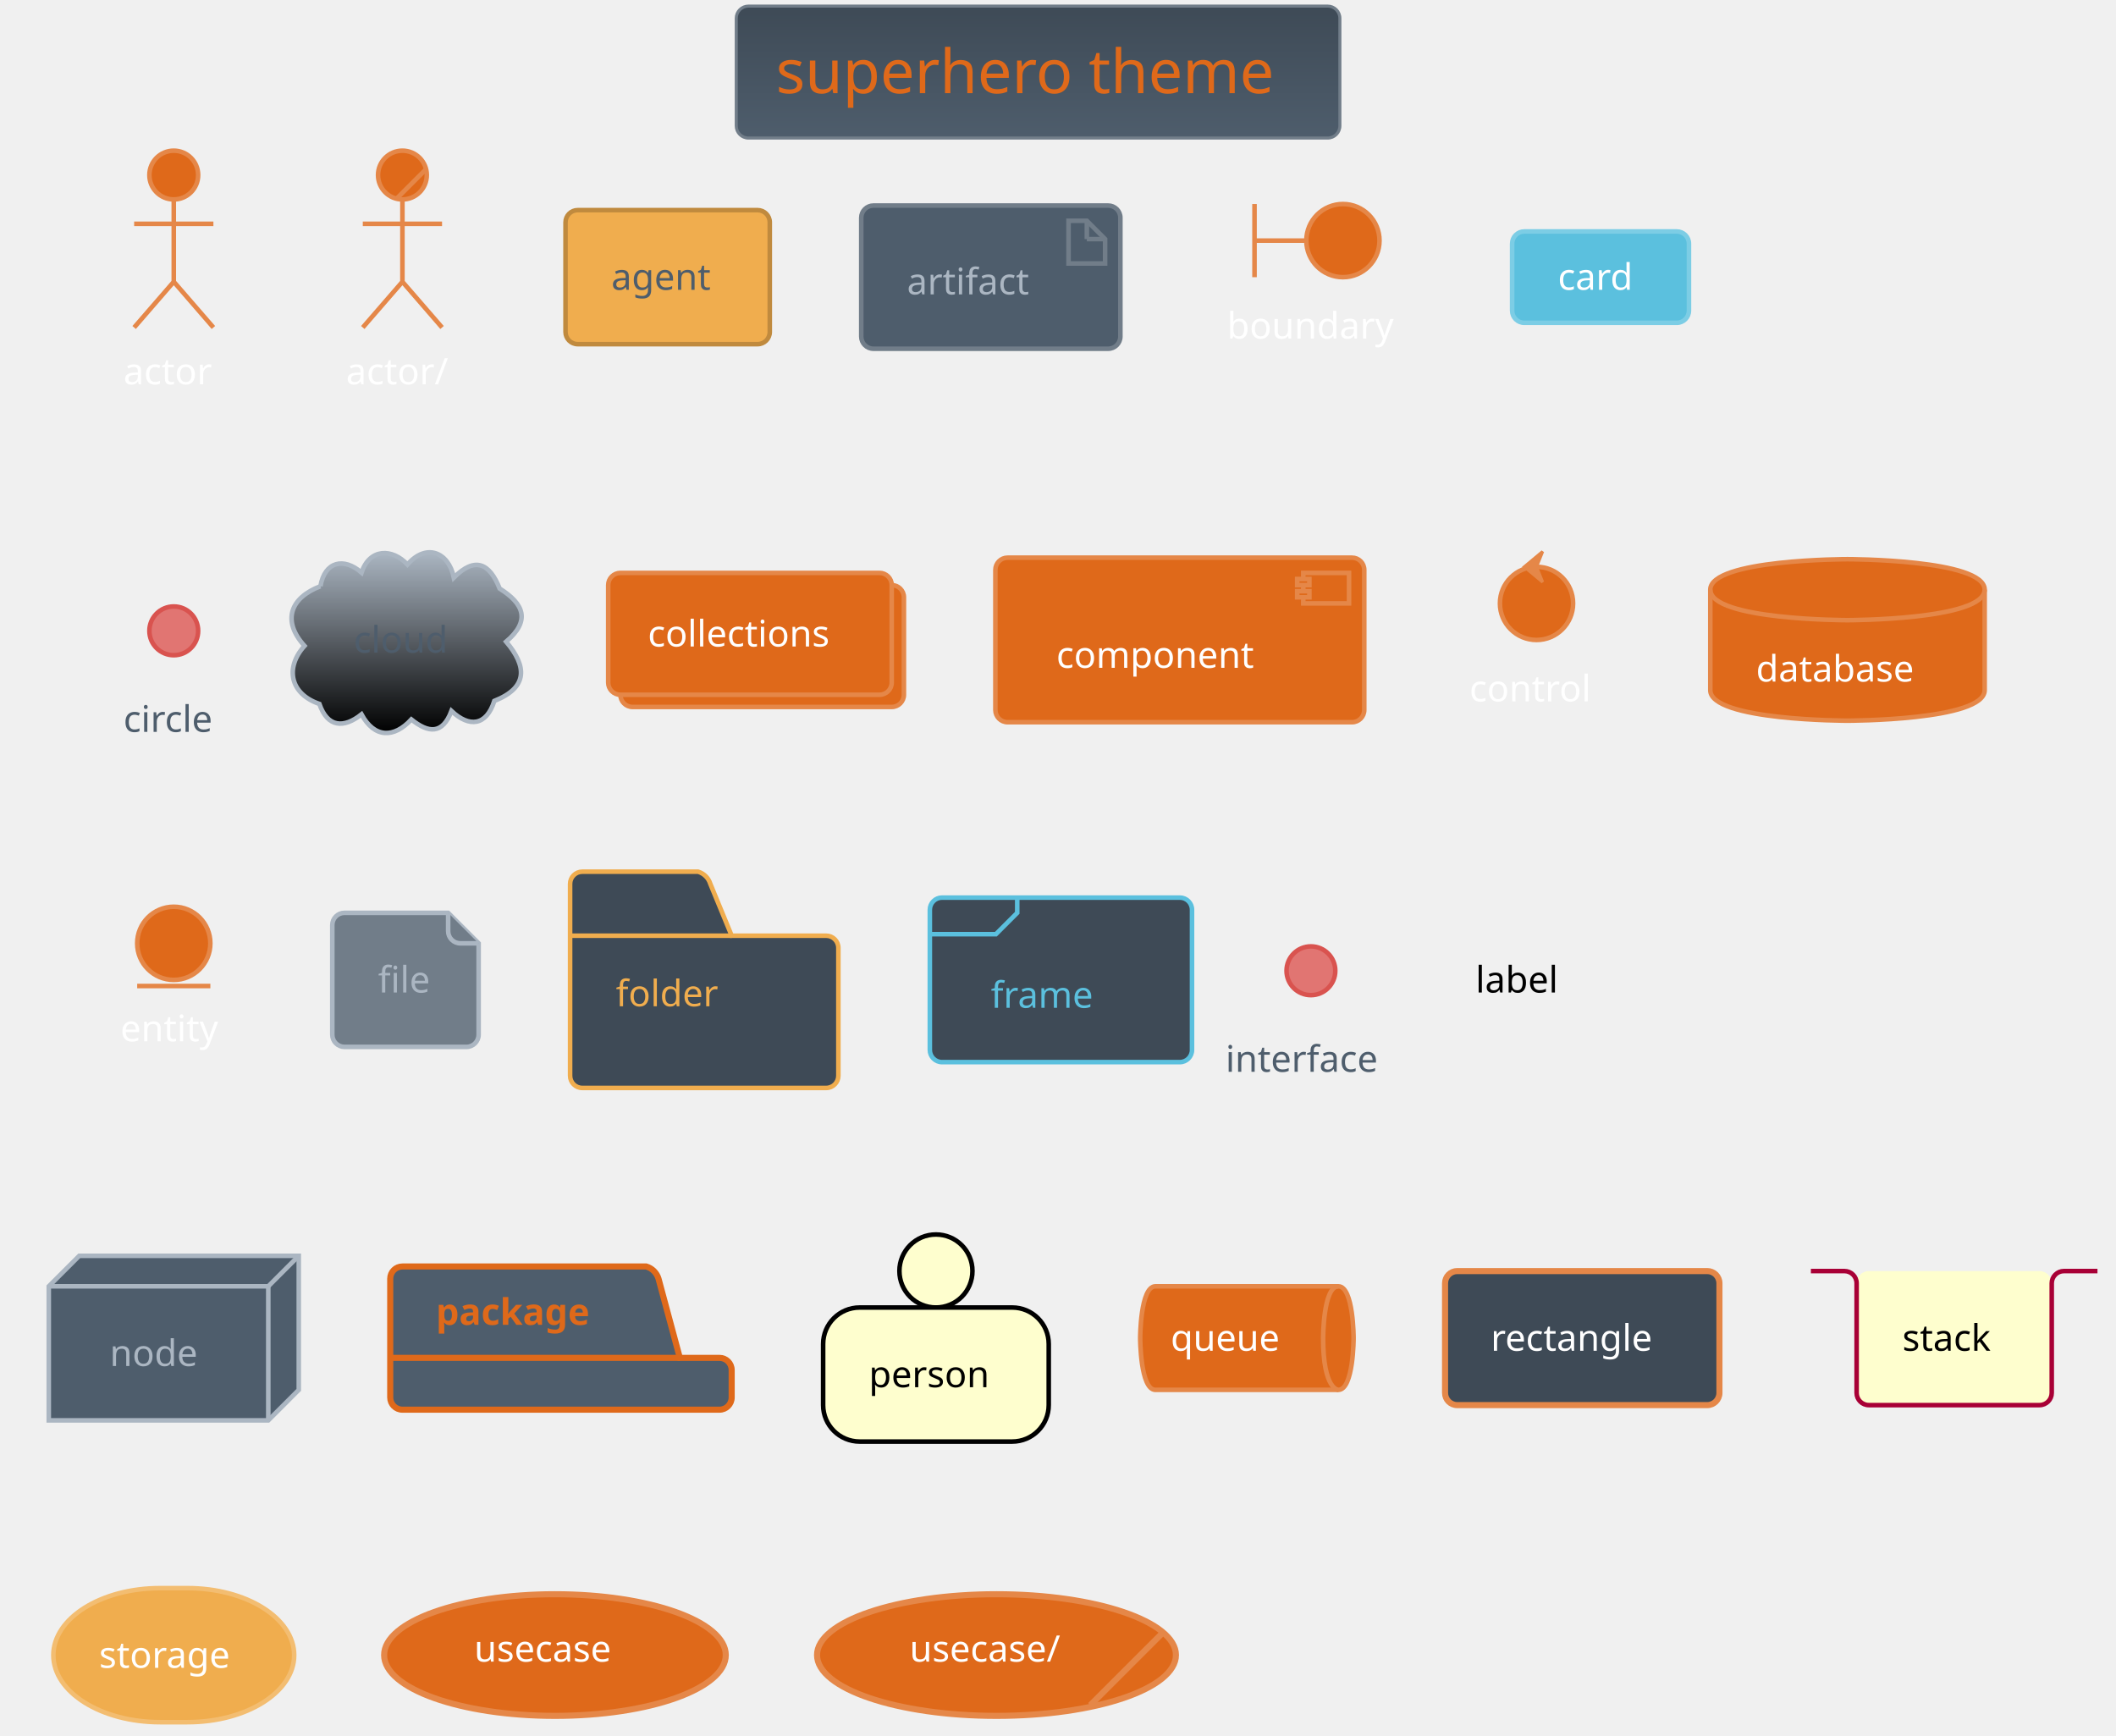
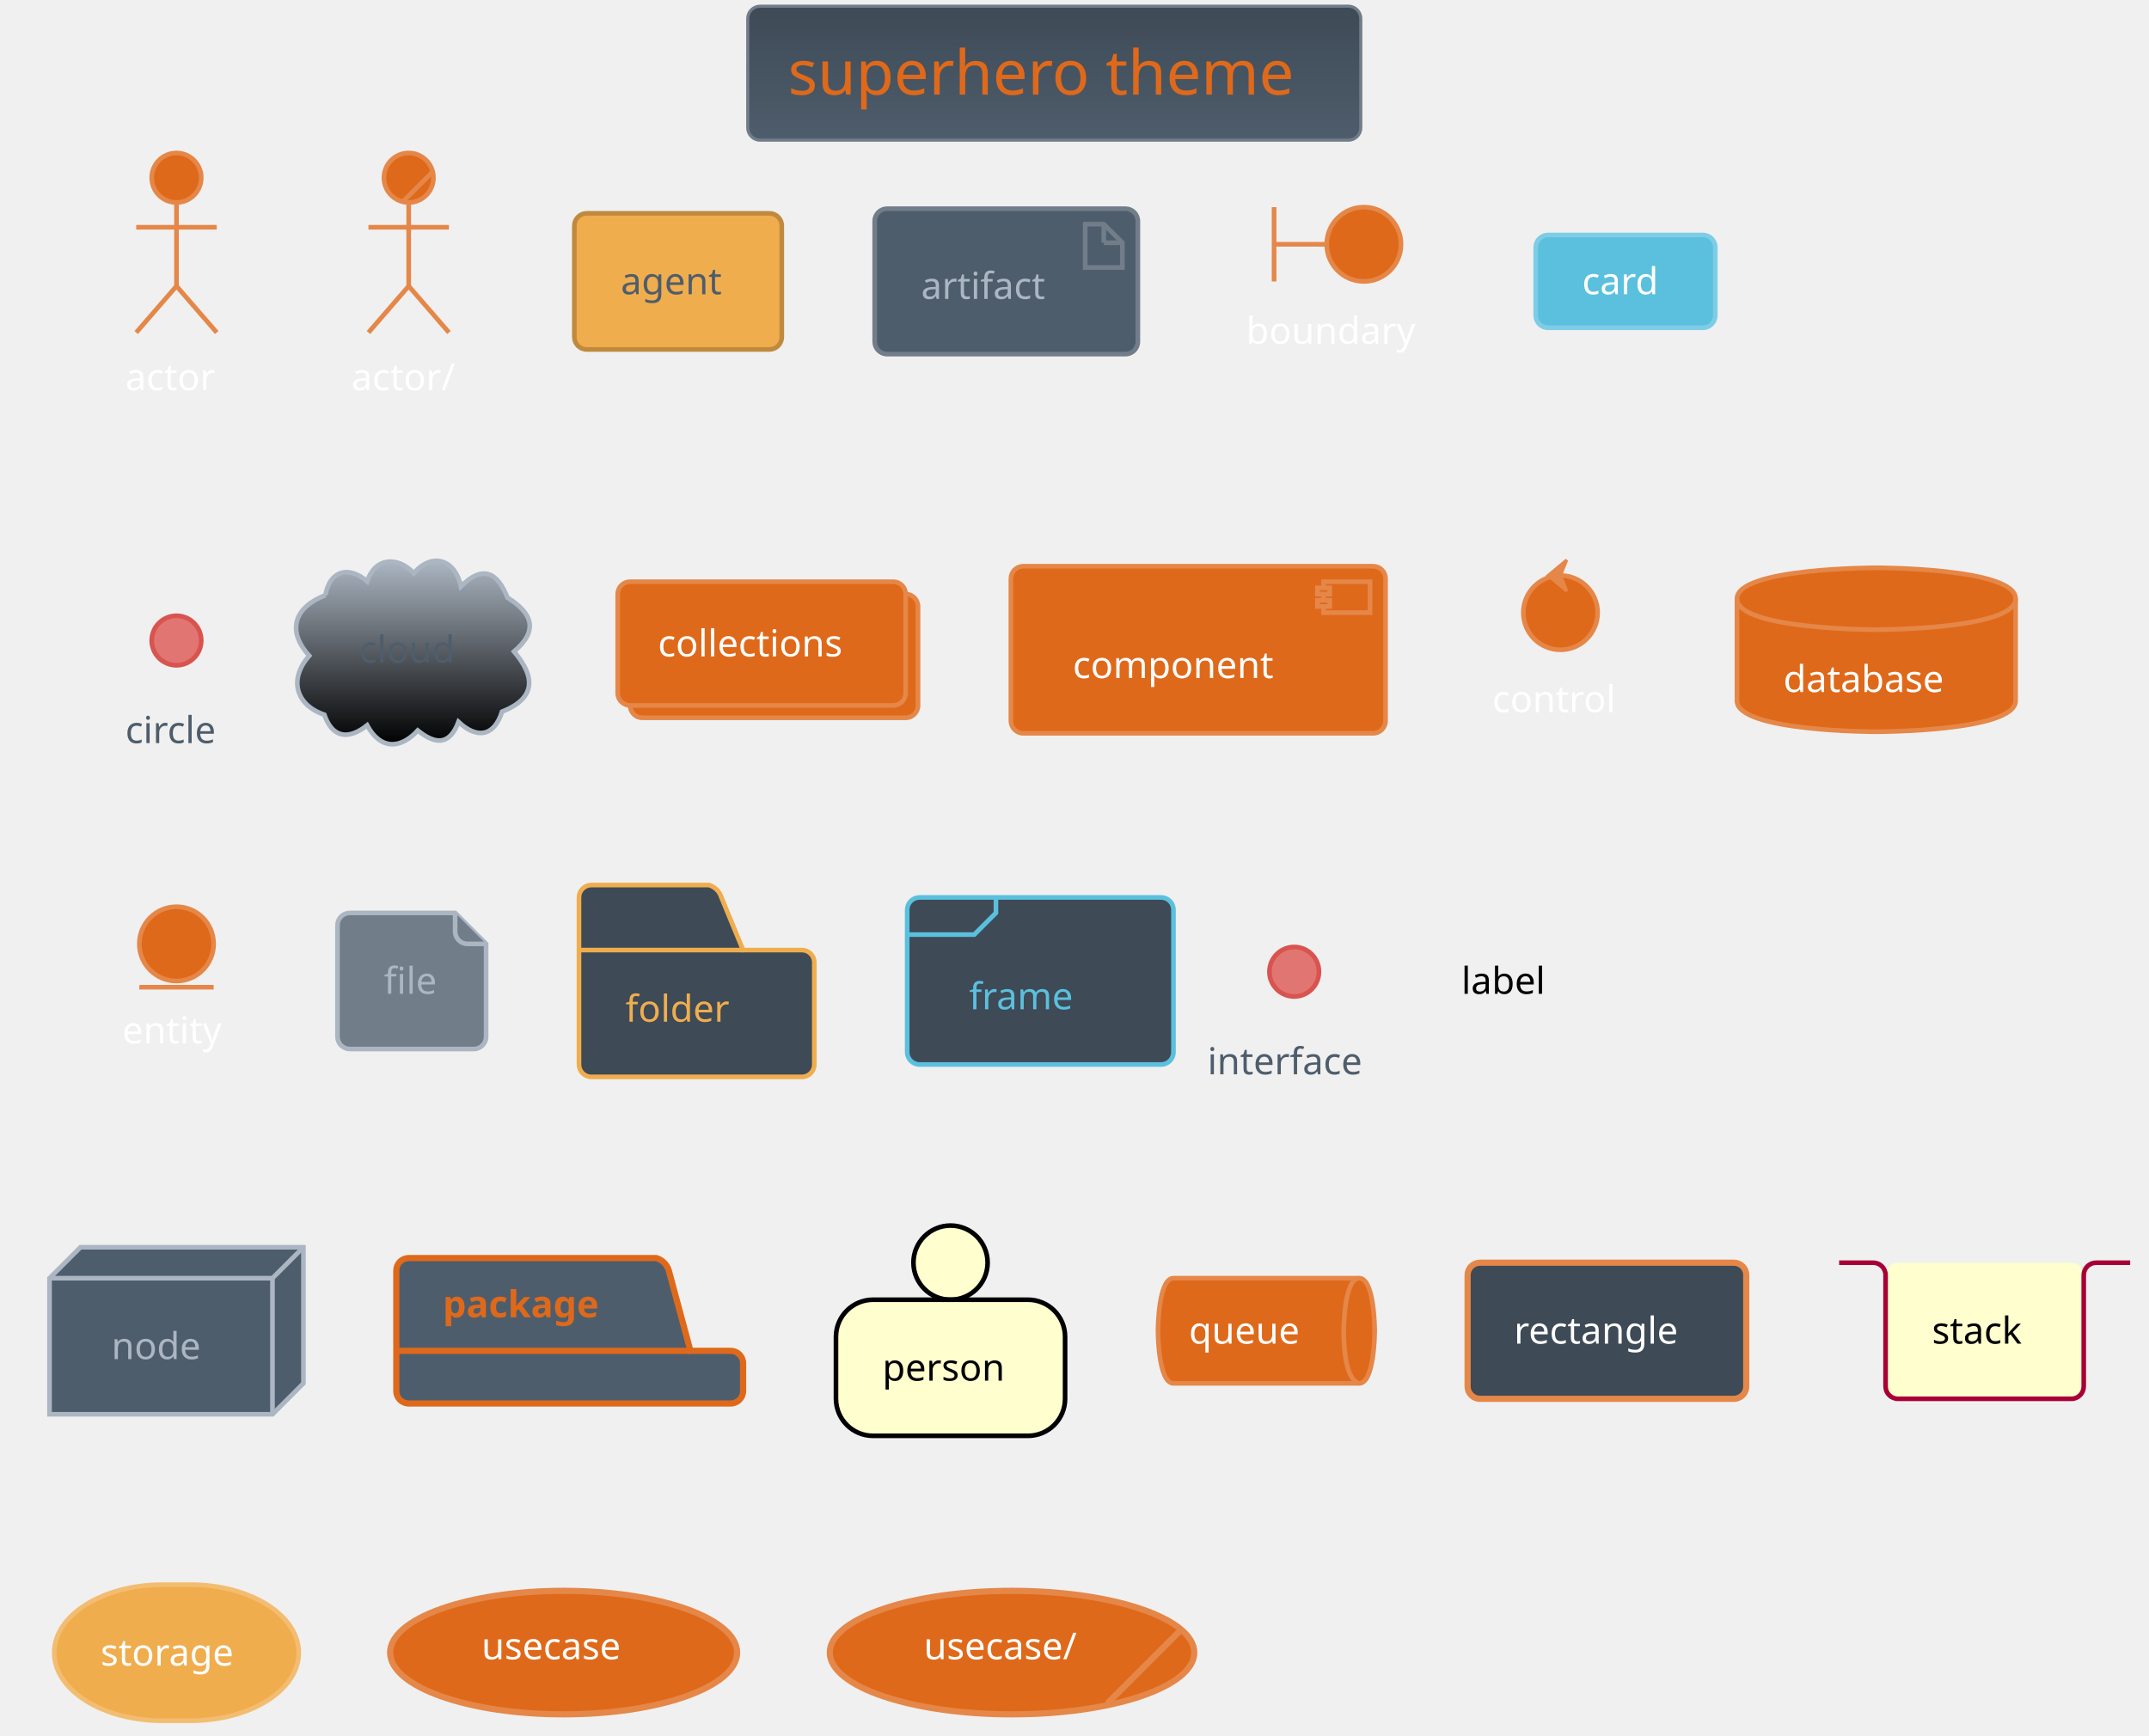
- <svg xmlns="http://www.w3.org/2000/svg" contentScriptType="application/ecmascript" contentStyleType="text/css" height="593.75px" preserveAspectRatio="none" style="width:723px;height:593px;background:#00000000;" version="1.1" viewBox="0 0 723 593" width="723.958px" zoomAndPan="magnify">
+ <svg xmlns="http://www.w3.org/2000/svg" contentScriptType="application/ecmascript" contentStyleType="text/css" height="584.375px" preserveAspectRatio="none" style="width:723px;height:584px;background:#00000000;" version="1.1" viewBox="0 0 723 584" width="723.958px" zoomAndPan="magnify">
  <defs>
    <linearGradient id="ggcdsv38g38s70" x1="50%" x2="50%" y1="0%" y2="100%">
      <stop offset="0%" stop-color="#3E4A56" />
      <stop offset="100%" stop-color="#4E5D6C" />
    </linearGradient>
    <linearGradient id="ggcdsv38g38s71" x1="50%" x2="50%" y1="0%" y2="100%">
      <stop offset="0%" stop-color="#ABB6C2" />
      <stop offset="100%" stop-color="#000000" />
    </linearGradient>
  </defs>
  <g>
    <rect fill="url(#ggcdsv38g38s70)" height="45.085" rx="4.167" ry="4.167" style="stroke:#717D89;stroke-width:1.042;" width="206.25" x="251.562" y="2.083" />
    <text fill="#DF691A" font-family="Verdana" font-size="20.833" lengthAdjust="spacing" textLength="179.167" x="265.104" y="31.838">superhero theme</text>
    <ellipse cx="59.375" cy="59.812" fill="#DF691A" rx="8.333" ry="8.333" style="stroke:#E58748;stroke-width:1.562;" />
    <path d="M59.375,68.146 L59.375,96.271 M45.833,76.479 L72.917,76.479 M59.375,96.271 L45.833,111.896 M59.375,96.271 L72.917,111.896 " fill="none" style="stroke:#E58748;stroke-width:1.562;" />
    <text fill="#FFFFFF" font-family="Verdana" font-size="12.5" lengthAdjust="spacing" textLength="34.375" x="42.188" y="131.311">actor</text>
    <ellipse cx="137.5" cy="59.812" fill="#DF691A" rx="8.333" ry="8.333" style="stroke:#E58748;stroke-width:1.562;" />
    <line style="stroke:#E58748;stroke-width:1.562;" x1="135.475" x2="145.584" y1="67.896" y2="57.788" />
    <path d="M137.5,68.146 L137.5,96.271 M123.958,76.479 L151.042,76.479 M137.5,96.271 L123.958,111.896 M137.5,96.271 L151.042,111.896 " fill="none" style="stroke:#E58748;stroke-width:1.562;" />
    <text fill="#FFFFFF" font-family="Verdana" font-size="12.5" lengthAdjust="spacing" textLength="38.542" x="118.229" y="131.311">actor/</text>
    <rect fill="#F0AD4E" height="45.801" rx="4.167" ry="4.167" style="stroke:#C08A3E;stroke-width:1.562;" width="69.792" x="193.229" y="71.792" />
    <text fill="#4E5D6C" font-family="Verdana" font-size="12.5" lengthAdjust="spacing" textLength="38.542" x="208.854" y="99.019">agent</text>
    <rect fill="#4E5D6C" height="48.926" rx="4.167" ry="4.167" style="stroke:#717D89;stroke-width:1.562;" width="88.542" x="294.271" y="70.229" />
    <polygon fill="#4E5D6C" points="365.104,75.437,365.104,90.021,377.604,90.021,377.604,81.687,371.354,75.437,365.104,75.437" style="stroke:#717D89;stroke-width:1.562;" />
    <line style="stroke:#717D89;stroke-width:1.562;" x1="371.354" x2="371.354" y1="75.437" y2="81.687" />
    <line style="stroke:#717D89;stroke-width:1.562;" x1="377.604" x2="371.354" y1="81.687" y2="81.687" />
    <text fill="#ABB6C2" font-family="Verdana" font-size="12.5" lengthAdjust="spacing" textLength="46.875" x="309.896" y="100.582">artifact</text>
    <path d="M428.646,69.708 L428.646,94.708 M428.646,82.208 L446.354,82.208 " fill="none" style="stroke:#E58748;stroke-width:1.562;" />
    <ellipse cx="458.854" cy="82.208" fill="#DF691A" rx="12.5" ry="12.5" style="stroke:#E58748;stroke-width:1.562;" />
    <text fill="#FFFFFF" font-family="Verdana" font-size="12.5" lengthAdjust="spacing" textLength="61.458" x="419.271" y="115.686">boundary</text>
    <rect fill="#5BC0DE" height="31.217" rx="4.167" ry="4.167" style="stroke:#7CCDE5;stroke-width:1.562;" width="60.417" x="516.667" y="79.083" />
    <text fill="#FFFFFF" font-family="Verdana" font-size="12.5" lengthAdjust="spacing" textLength="29.167" x="532.292" y="99.019">card</text>
    <ellipse cx="59.375" cy="215.542" fill="#E17572" rx="8.333" ry="8.333" style="stroke:#D9534F;stroke-width:1.562;" />
    <text fill="#4E5D6C" font-family="Verdana" font-size="12.5" lengthAdjust="spacing" textLength="34.375" x="42.188" y="250.061">circle</text>
    <path d="M109.48,200.304 C110.967,191.81 117.448,190.337 123.524,195.629 C126.273,187.302 134.028,187.3 139.213,192.881 C145.593,185.517 153.246,188.52 155.072,197.343 C162.346,190.03 167.276,192.446 170.724,201.096 C178.975,206.265 181.425,212.035 172.94,219.247 C180.023,227.63 180.577,234.841 168.909,239.49 C166.172,248.05 160.338,248.637 154.256,242.924 C151.171,251.063 146.336,250.464 140.551,245.819 C134.61,252.27 127.96,252.241 123.517,244.074 C117.486,248.865 111.947,248.648 109.119,240.508 C99.276,237.151 97.172,228.312 104.044,220.678 C96.144,211.991 99.333,204.175 109.48,200.304 " fill="url(#ggcdsv38g38s71)" style="stroke:#ABB6C2;stroke-width:1.562;" />
    <text fill="#4E5D6C" font-family="Verdana" font-size="12.5" lengthAdjust="spacing" textLength="35.417" x="120.833" y="222.978">cloud</text>
    <rect fill="#DF691A" height="41.634" rx="4.167" ry="4.167" style="stroke:#E58748;stroke-width:1.562;" width="96.875" x="211.979" y="199.917" />
    <rect fill="#DF691A" height="41.634" rx="4.167" ry="4.167" style="stroke:#E58748;stroke-width:1.562;" width="96.875" x="207.812" y="195.75" />
    <text fill="#FFFFFF" font-family="Verdana" font-size="12.5" lengthAdjust="spacing" textLength="69.792" x="221.354" y="220.894">collections</text>
    <rect fill="#DF691A" height="56.217" rx="4.167" ry="4.167" style="stroke:#E58748;stroke-width:1.562;" width="126.042" x="340.104" y="190.542" />
    <rect fill="#DF691A" height="10.417" style="stroke:#E58748;stroke-width:1.562;" width="15.625" x="445.312" y="195.75" />
    <rect fill="#DF691A" height="2.083" style="stroke:#E58748;stroke-width:1.562;" width="4.167" x="443.229" y="197.833" />
    <rect fill="#DF691A" height="2.083" style="stroke:#E58748;stroke-width:1.562;" width="4.167" x="443.229" y="202" />
    <text fill="#FFFFFF" font-family="Verdana" font-size="12.5" lengthAdjust="spacing" textLength="73.958" x="360.938" y="228.186">component</text>
    <ellipse cx="525" cy="206.167" fill="#DF691A" rx="12.5" ry="12.5" style="stroke:#E58748;stroke-width:1.562;" />
    <polygon fill="#E58748" points="520.833,193.667,527.083,188.458,525,193.667,527.083,198.875,520.833,193.667" style="stroke:#E58748;stroke-width:1.042;" />
    <text fill="#FFFFFF" font-family="Verdana" font-size="12.5" lengthAdjust="spacing" textLength="45.833" x="502.083" y="239.644">control</text>
    <path d="M584.375,201.479 C584.375,191.062 631.25,191.062 631.25,191.062 C631.25,191.062 678.125,191.062 678.125,201.479 L678.125,235.821 C678.125,246.238 631.25,246.238 631.25,246.238 C631.25,246.238 584.375,246.238 584.375,235.821 L584.375,201.479 " fill="#DF691A" style="stroke:#E58748;stroke-width:1.562;" />
    <path d="M584.375,201.479 C584.375,211.896 631.25,211.896 631.25,211.896 C631.25,211.896 678.125,211.896 678.125,201.479 " fill="none" style="stroke:#E58748;stroke-width:1.562;" />
    <text fill="#FFFFFF" font-family="Verdana" font-size="12.5" lengthAdjust="spacing" textLength="62.5" x="600" y="232.874">database</text>
-     <ellipse cx="59.375" cy="322.312" fill="#DF691A" rx="12.5" ry="12.5" style="stroke:#E58748;stroke-width:1.562;" />
-     <line style="stroke:#E58748;stroke-width:1.562;" x1="46.875" x2="71.875" y1="336.896" y2="336.896" />
-     <text fill="#FFFFFF" font-family="Verdana" font-size="12.5" lengthAdjust="spacing" textLength="36.458" x="41.146" y="355.79">entity</text>
-     <path d="M113.542,316.062 L113.542,353.53 A4.167,4.167 0 0 0 117.708,357.697 L159.375,357.697 A4.167,4.167 0 0 0 163.542,353.53 L163.542,322.312 L153.125,311.896 L117.708,311.896 A4.167,4.167 0 0 0 113.542,316.062 " fill="#717D89" style="stroke:#ABB6C2;stroke-width:1.562;" />
-     <path d="M153.125,311.896 L153.125,318.146 A4.167,4.167 0 0 0 157.292,322.312 L163.542,322.312 " fill="#717D89" style="stroke:#ABB6C2;stroke-width:1.562;" />
-     <text fill="#ABB6C2" font-family="Verdana" font-size="12.5" lengthAdjust="spacing" textLength="18.75" x="129.167" y="339.123">file</text>
-     <path d="M198.958,297.833 L238.542,297.833 A6.25,6.25 0 0 1 242.708,302 L250,319.708 L282.292,319.708 A4.167,4.167 0 0 1 286.458,323.875 L286.458,367.56 A4.167,4.167 0 0 1 282.292,371.726 L198.958,371.726 A4.167,4.167 0 0 1 194.792,367.56 L194.792,302 A4.167,4.167 0 0 1 198.958,297.833 " fill="#3E4A56" style="stroke:#F0AD4E;stroke-width:1.562;" />
+     <ellipse cx="59.375" cy="317.625" fill="#DF691A" rx="12.5" ry="12.5" style="stroke:#E58748;stroke-width:1.562;" />
+     <line style="stroke:#E58748;stroke-width:1.562;" x1="46.875" x2="71.875" y1="332.208" y2="332.208" />
+     <text fill="#FFFFFF" font-family="Verdana" font-size="12.5" lengthAdjust="spacing" textLength="36.458" x="41.146" y="351.103">entity</text>
+     <path d="M113.542,311.375 L113.542,348.842 A4.167,4.167 0 0 0 117.708,353.009 L159.375,353.009 A4.167,4.167 0 0 0 163.542,348.842 L163.542,317.625 L153.125,307.208 L117.708,307.208 A4.167,4.167 0 0 0 113.542,311.375 " fill="#717D89" style="stroke:#ABB6C2;stroke-width:1.562;" />
+     <path d="M153.125,307.208 L153.125,313.458 A4.167,4.167 0 0 0 157.292,317.625 L163.542,317.625 " fill="#717D89" style="stroke:#ABB6C2;stroke-width:1.562;" />
+     <text fill="#ABB6C2" font-family="Verdana" font-size="12.5" lengthAdjust="spacing" textLength="18.75" x="129.167" y="334.436">file</text>
+     <path d="M198.958,297.833 L238.542,297.833 A6.25,6.25 0 0 1 242.708,302 L250,319.708 L269.792,319.708 A4.167,4.167 0 0 1 273.958,323.875 L273.958,358.217 A4.167,4.167 0 0 1 269.792,362.384 L198.958,362.384 A4.167,4.167 0 0 1 194.792,358.217 L194.792,302 A4.167,4.167 0 0 1 198.958,297.833 " fill="#3E4A56" style="stroke:#F0AD4E;stroke-width:1.562;" />
    <line style="stroke:#F0AD4E;stroke-width:1.562;" x1="194.792" x2="250" y1="319.708" y2="319.708" />
    <text fill="#F0AD4E" font-family="Verdana" font-size="12.5" lengthAdjust="spacing" textLength="37.5" x="210.417" y="343.811">folder</text>
-     <rect fill="#3E4A56" height="56.217" rx="4.167" ry="4.167" style="stroke:#5BC0DE;stroke-width:1.562;" width="89.583" x="317.708" y="306.687" />
-     <path d="M347.569,306.687 L347.569,311.896 L340.278,319.187 L317.708,319.187 " fill="none" style="stroke:#5BC0DE;stroke-width:1.562;" />
-     <text fill="#5BC0DE" font-family="Verdana" font-size="12.5" lengthAdjust="spacing" textLength="37.5" x="338.542" y="344.332">frame</text>
-     <ellipse cx="447.917" cy="331.687" fill="#E17572" rx="8.333" ry="8.333" style="stroke:#D9534F;stroke-width:1.562;" />
-     <text fill="#4E5D6C" font-family="Verdana" font-size="12.5" lengthAdjust="spacing" textLength="58.333" x="418.75" y="366.207">interface</text>
-     <text fill="#000000" font-family="Verdana" font-size="12.5" lengthAdjust="spacing" textLength="31.25" x="504.167" y="339.123">label</text>
-     <polygon fill="#4E5D6C" points="16.667,439.5,27.083,429.083,102.083,429.083,102.083,474.884,91.667,485.301,16.667,485.301,16.667,439.5" style="stroke:#ABB6C2;stroke-width:1.562;" />
-     <line style="stroke:#ABB6C2;stroke-width:1.562;" x1="91.667" x2="102.083" y1="439.5" y2="429.083" />
-     <line style="stroke:#ABB6C2;stroke-width:1.562;" x1="16.667" x2="91.667" y1="439.5" y2="439.5" />
-     <line style="stroke:#ABB6C2;stroke-width:1.562;" x1="91.667" x2="91.667" y1="439.5" y2="485.301" />
-     <text fill="#ABB6C2" font-family="Verdana" font-size="12.5" lengthAdjust="spacing" textLength="33.333" x="37.5" y="466.728">node</text>
-     <path d="M137.5,432.729 L220.833,432.729 A6.25,6.25 0 0 1 225,436.896 L232.292,463.947 L245.833,463.947 A4.167,4.167 0 0 1 250,468.113 L250,477.488 A4.167,4.167 0 0 1 245.833,481.655 L137.5,481.655 A4.167,4.167 0 0 1 133.333,477.488 L133.333,436.896 A4.167,4.167 0 0 1 137.5,432.729 " fill="#4E5D6C" style="stroke:#DF691A;stroke-width:2.083;" />
-     <line style="stroke:#DF691A;stroke-width:2.083;" x1="133.333" x2="232.292" y1="463.947" y2="463.947" />
-     <text fill="#DF691A" font-family="Verdana" font-size="12.5" font-weight="bold" lengthAdjust="spacing" textLength="62.5" x="148.958" y="452.665">package</text>
-     <ellipse cx="319.792" cy="434.269" fill="#FEFECE" rx="12.478" ry="12.478" style="stroke:#000000;stroke-width:1.562;" />
-     <rect fill="#FEFECE" height="45.801" rx="12.478" ry="12.478" style="stroke:#000000;stroke-width:1.562;" width="77.083" x="281.25" y="446.747" />
-     <text fill="#000000" font-family="Verdana" font-size="12.5" lengthAdjust="spacing" textLength="45.833" x="296.875" y="473.975">person</text>
-     <path d="M394.792,439.5 L457.292,439.5 C462.5,439.5 462.5,457.192 462.5,457.192 C462.5,457.192 462.5,474.884 457.292,474.884 L394.792,474.884 C389.583,474.884 389.583,457.192 389.583,457.192 C389.583,457.192 389.583,439.5 394.792,439.5 " fill="#DF691A" style="stroke:#E58748;stroke-width:1.562;" />
-     <path d="M457.292,439.5 C452.083,439.5 452.083,457.192 452.083,457.192 C452.083,474.884 457.292,474.884 457.292,474.884 " fill="none" style="stroke:#E58748;stroke-width:1.562;" />
-     <text fill="#FFFFFF" font-family="Verdana" font-size="12.5" lengthAdjust="spacing" textLength="41.667" x="400" y="461.519">queue</text>
-     <rect fill="#3E4A56" height="45.801" rx="4.167" ry="4.167" style="stroke:#E58748;stroke-width:2.083;" width="93.75" x="493.75" y="434.292" />
-     <text fill="#FFFFFF" font-family="Verdana" font-size="12.5" lengthAdjust="spacing" textLength="62.5" x="509.375" y="461.519">rectangle</text>
-     <rect fill="#FEFECE" height="45.801" rx="4.167" ry="4.167" style="stroke:none;stroke-width:1.562;" width="66.667" x="634.375" y="434.292" />
-     <path d="M618.75,434.292 L630.208,434.292 A4.167,4.167 0 0 1 634.375,438.458 L634.375,475.926 A4.167,4.167 0 0 0 638.542,480.092 L696.875,480.092 A4.167,4.167 0 0 0 701.042,475.926 L701.042,438.458 A4.167,4.167 0 0 1 705.208,434.292 L716.667,434.292 " fill="none" style="stroke:#A80036;stroke-width:1.562;" />
-     <text fill="#000000" font-family="Verdana" font-size="12.5" lengthAdjust="spacing" textLength="35.417" x="650" y="461.519">stack</text>
-     <rect fill="#F0AD4E" height="45.801" rx="36.458" ry="36.458" style="stroke:#F3BD71;stroke-width:1.562;" width="82.292" x="18.229" y="542.625" />
-     <text fill="#FFFFFF" font-family="Verdana" font-size="12.5" lengthAdjust="spacing" textLength="51.042" x="33.854" y="569.853">storage</text>
-     <ellipse cx="189.618" cy="565.488" fill="#DF691A" rx="58.368" ry="20.78" style="stroke:#E58748;stroke-width:2.083;" />
-     <text fill="#FFFFFF" font-family="Verdana" font-size="12.5" lengthAdjust="spacing" textLength="55.208" x="162.014" y="567.732">usecase</text>
-     <ellipse cx="340.481" cy="565.488" fill="#DF691A" rx="61.314" ry="20.78" style="stroke:#E58748;stroke-width:2.083;" />
-     <text fill="#FFFFFF" font-family="Verdana" font-size="12.5" lengthAdjust="spacing" textLength="59.375" x="310.793" y="567.732">usecase/</text>
-     <line style="stroke:#E58748;stroke-width:2.083;" x1="396.908" x2="372.532" y1="558.244" y2="582.619" />
+     <rect fill="#3E4A56" height="56.217" rx="4.167" ry="4.167" style="stroke:#5BC0DE;stroke-width:1.562;" width="89.583" x="305.208" y="302" />
+     <path d="M335.069,302 L335.069,307.208 L327.778,314.5 L305.208,314.5 " fill="none" style="stroke:#5BC0DE;stroke-width:1.562;" />
+     <text fill="#5BC0DE" font-family="Verdana" font-size="12.5" lengthAdjust="spacing" textLength="37.5" x="326.042" y="339.644">frame</text>
+     <ellipse cx="435.417" cy="327" fill="#E17572" rx="8.333" ry="8.333" style="stroke:#D9534F;stroke-width:1.562;" />
+     <text fill="#4E5D6C" font-family="Verdana" font-size="12.5" lengthAdjust="spacing" textLength="58.333" x="406.25" y="361.519">interface</text>
+     <text fill="#000000" font-family="Verdana" font-size="12.5" lengthAdjust="spacing" textLength="31.25" x="491.667" y="334.436">label</text>
+     <polygon fill="#4E5D6C" points="16.667,430.125,27.083,419.708,102.083,419.708,102.083,465.509,91.667,475.926,16.667,475.926,16.667,430.125" style="stroke:#ABB6C2;stroke-width:1.562;" />
+     <line style="stroke:#ABB6C2;stroke-width:1.562;" x1="91.667" x2="102.083" y1="430.125" y2="419.708" />
+     <line style="stroke:#ABB6C2;stroke-width:1.562;" x1="16.667" x2="91.667" y1="430.125" y2="430.125" />
+     <line style="stroke:#ABB6C2;stroke-width:1.562;" x1="91.667" x2="91.667" y1="430.125" y2="475.926" />
+     <text fill="#ABB6C2" font-family="Verdana" font-size="12.5" lengthAdjust="spacing" textLength="33.333" x="37.5" y="457.353">node</text>
+     <path d="M137.5,423.354 L220.833,423.354 A6.25,6.25 0 0 1 225,427.521 L232.292,454.572 L245.833,454.572 A4.167,4.167 0 0 1 250,458.738 L250,468.113 A4.167,4.167 0 0 1 245.833,472.28 L137.5,472.28 A4.167,4.167 0 0 1 133.333,468.113 L133.333,427.521 A4.167,4.167 0 0 1 137.5,423.354 " fill="#4E5D6C" style="stroke:#DF691A;stroke-width:2.083;" />
+     <line style="stroke:#DF691A;stroke-width:2.083;" x1="133.333" x2="232.292" y1="454.572" y2="454.572" />
+     <text fill="#DF691A" font-family="Verdana" font-size="12.5" font-weight="bold" lengthAdjust="spacing" textLength="62.5" x="148.958" y="443.29">package</text>
+     <ellipse cx="319.792" cy="424.894" fill="#FEFECE" rx="12.478" ry="12.478" style="stroke:#000000;stroke-width:1.562;" />
+     <rect fill="#FEFECE" height="45.801" rx="12.478" ry="12.478" style="stroke:#000000;stroke-width:1.562;" width="77.083" x="281.25" y="437.372" />
+     <text fill="#000000" font-family="Verdana" font-size="12.5" lengthAdjust="spacing" textLength="45.833" x="296.875" y="464.6">person</text>
+     <path d="M394.792,430.125 L457.292,430.125 C462.5,430.125 462.5,447.817 462.5,447.817 C462.5,447.817 462.5,465.509 457.292,465.509 L394.792,465.509 C389.583,465.509 389.583,447.817 389.583,447.817 C389.583,447.817 389.583,430.125 394.792,430.125 " fill="#DF691A" style="stroke:#E58748;stroke-width:1.562;" />
+     <path d="M457.292,430.125 C452.083,430.125 452.083,447.817 452.083,447.817 C452.083,465.509 457.292,465.509 457.292,465.509 " fill="none" style="stroke:#E58748;stroke-width:1.562;" />
+     <text fill="#FFFFFF" font-family="Verdana" font-size="12.5" lengthAdjust="spacing" textLength="41.667" x="400" y="452.144">queue</text>
+     <rect fill="#3E4A56" height="45.801" rx="4.167" ry="4.167" style="stroke:#E58748;stroke-width:2.083;" width="93.75" x="493.75" y="424.917" />
+     <text fill="#FFFFFF" font-family="Verdana" font-size="12.5" lengthAdjust="spacing" textLength="62.5" x="509.375" y="452.144">rectangle</text>
+     <rect fill="#FEFECE" height="45.801" rx="4.167" ry="4.167" style="stroke:none;stroke-width:1.562;" width="66.667" x="634.375" y="424.917" />
+     <path d="M618.75,424.917 L630.208,424.917 A4.167,4.167 0 0 1 634.375,429.083 L634.375,466.551 A4.167,4.167 0 0 0 638.542,470.717 L696.875,470.717 A4.167,4.167 0 0 0 701.042,466.551 L701.042,429.083 A4.167,4.167 0 0 1 705.208,424.917 L716.667,424.917 " fill="none" style="stroke:#A80036;stroke-width:1.562;" />
+     <text fill="#000000" font-family="Verdana" font-size="12.5" lengthAdjust="spacing" textLength="35.417" x="650" y="452.144">stack</text>
+     <rect fill="#F0AD4E" height="45.801" rx="36.458" ry="36.458" style="stroke:#F3BD71;stroke-width:1.562;" width="82.292" x="18.229" y="533.25" />
+     <text fill="#FFFFFF" font-family="Verdana" font-size="12.5" lengthAdjust="spacing" textLength="51.042" x="33.854" y="560.478">storage</text>
+     <ellipse cx="189.618" cy="556.113" fill="#DF691A" rx="58.368" ry="20.78" style="stroke:#E58748;stroke-width:2.083;" />
+     <text fill="#FFFFFF" font-family="Verdana" font-size="12.5" lengthAdjust="spacing" textLength="55.208" x="162.014" y="558.357">usecase</text>
+     <ellipse cx="340.481" cy="556.113" fill="#DF691A" rx="61.314" ry="20.78" style="stroke:#E58748;stroke-width:2.083;" />
+     <text fill="#FFFFFF" font-family="Verdana" font-size="12.5" lengthAdjust="spacing" textLength="59.375" x="310.793" y="558.357">usecase/</text>
+     <line style="stroke:#E58748;stroke-width:2.083;" x1="396.908" x2="372.532" y1="548.869" y2="573.244" />
  </g>
</svg>
